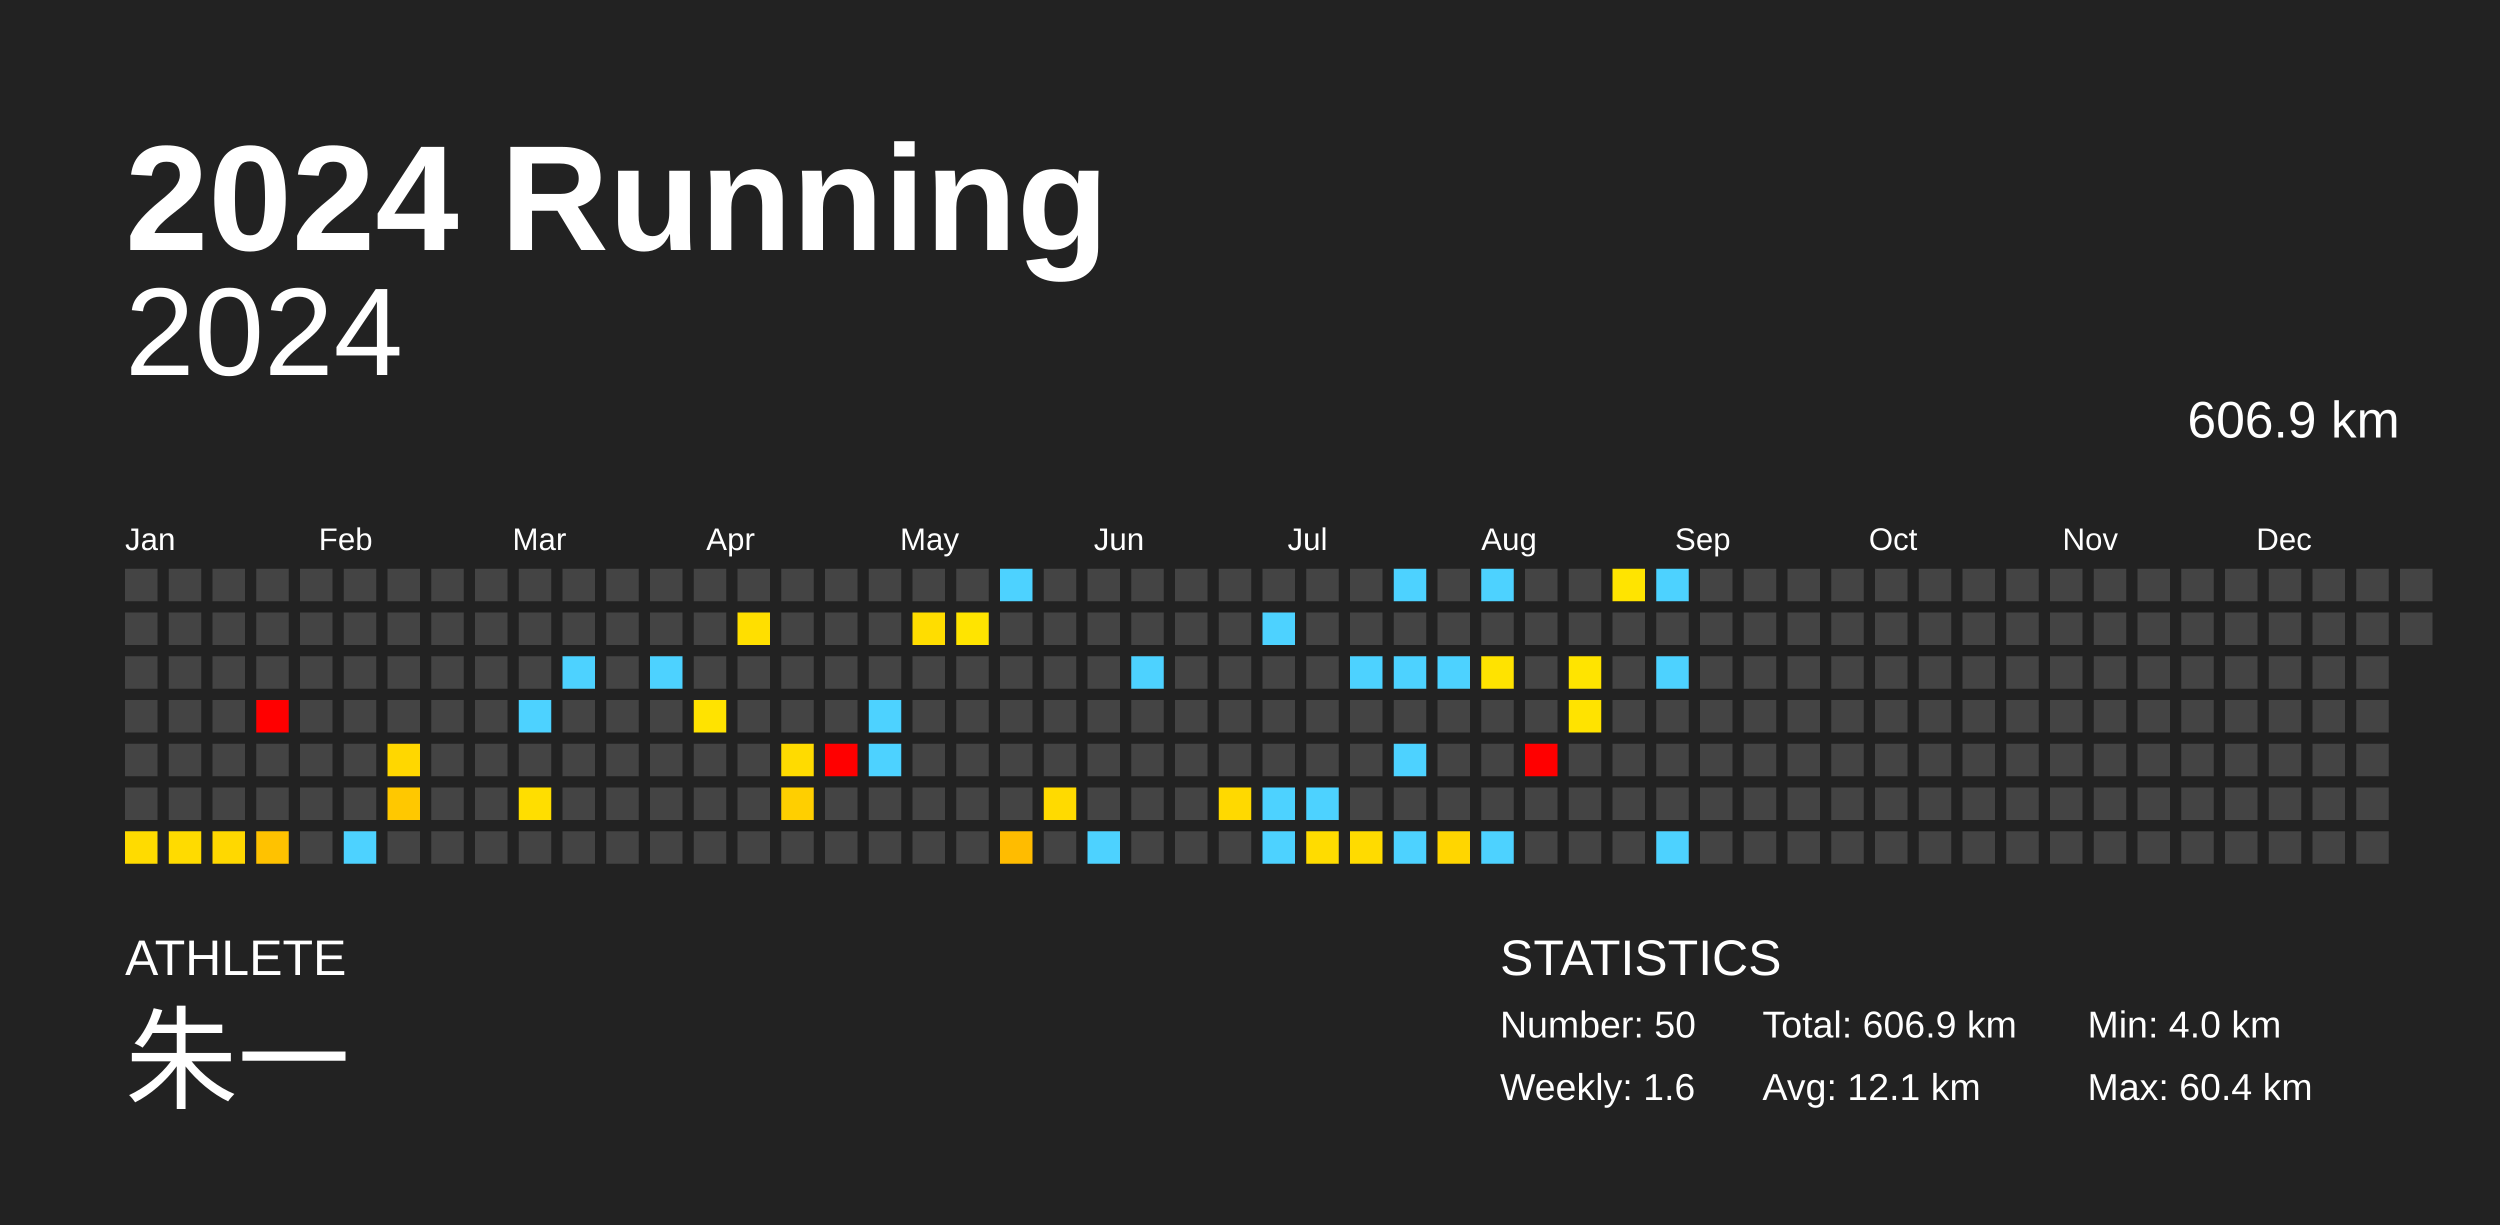
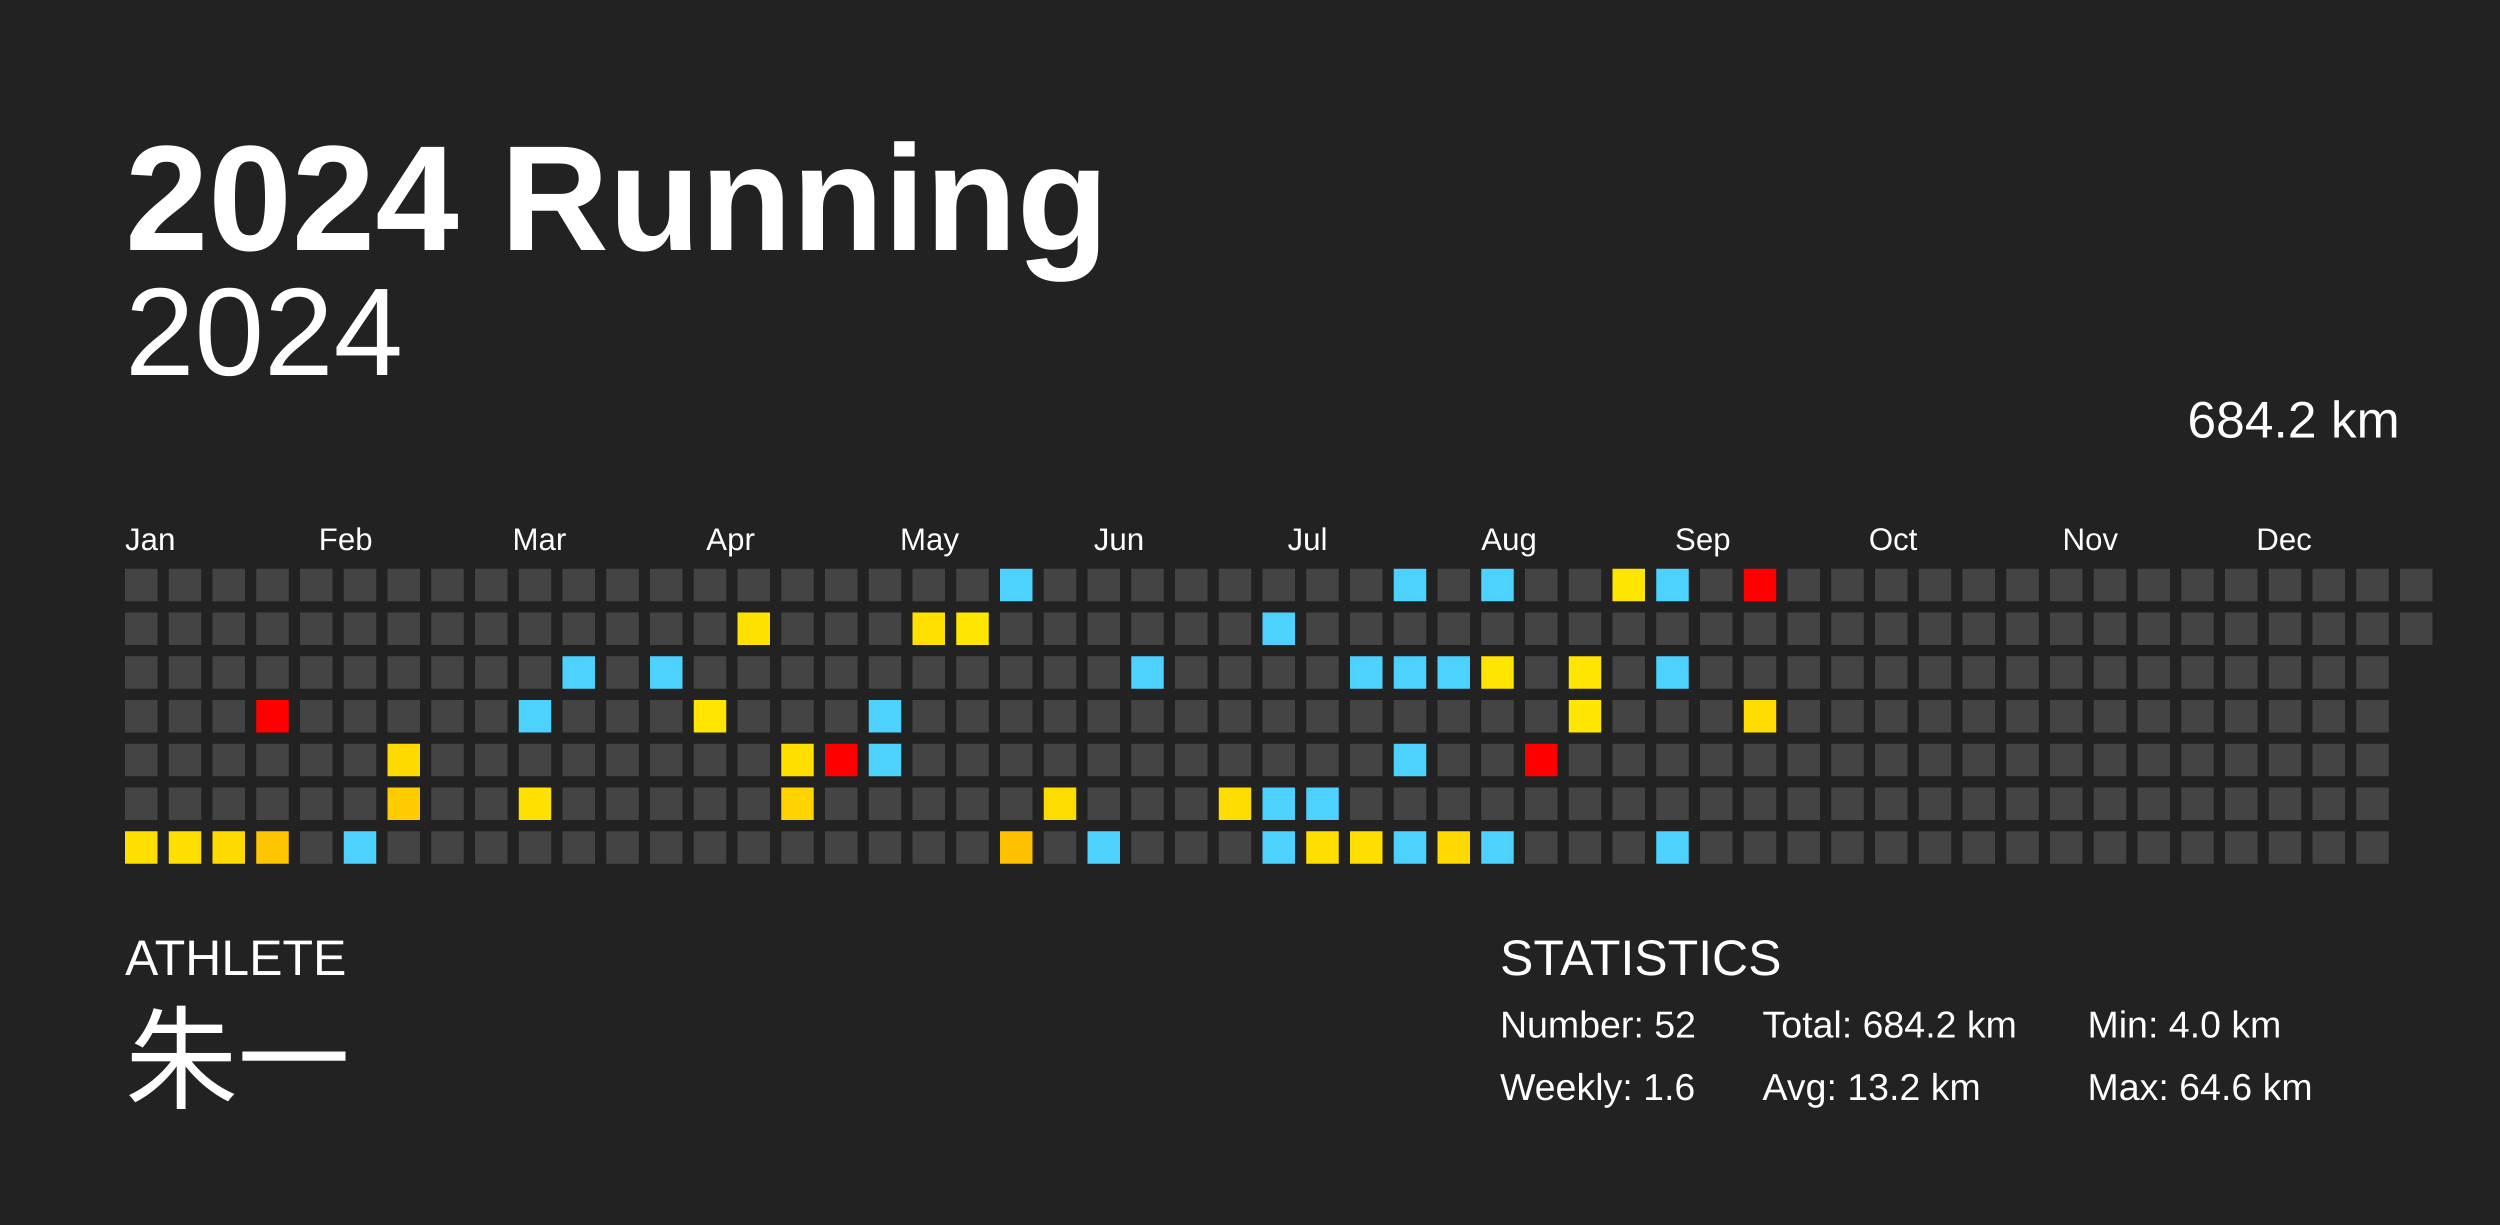
<svg xmlns="http://www.w3.org/2000/svg" baseProfile="full" height="98mm" version="1.1" viewBox="0,0,200,98" width="200mm">
  <defs />
  <rect fill="#222222" height="98" width="200" x="0" y="0" />
  <text fill="#FFFFFF" style="font-size:12px; font-family:Arial; font-weight:bold;" x="10" y="20">2024 Running</text>
  <text fill="#FFFFFF" style="font-size:4px; font-family:Arial" x="10" y="78">ATHLETE</text>
  <text fill="#FFFFFF" style="font-size:9px; font-family:Arial" x="10" y="88">朱一</text>
  <text fill="#FFFFFF" style="font-size:4px; font-family:Arial" x="120" y="78">STATISTICS</text>
-   <text fill="#FFFFFF" style="font-size:3px; font-family:Arial" x="120" y="83">Number: 50</text>
+   <text fill="#FFFFFF" style="font-size:3px; font-family:Arial" x="120" y="83">Number: 52</text>
  <text fill="#FFFFFF" style="font-size:3px; font-family:Arial" x="120" y="88">Weekly: 1.6</text>
-   <text fill="#FFFFFF" style="font-size:3px; font-family:Arial" x="141" y="83">Total: 606.9 km</text>
-   <text fill="#FFFFFF" style="font-size:3px; font-family:Arial" x="141" y="88">Avg: 12.1 km</text>
+   <text fill="#FFFFFF" style="font-size:3px; font-family:Arial" x="141" y="83">Total: 684.2 km</text>
+   <text fill="#FFFFFF" style="font-size:3px; font-family:Arial" x="141" y="88">Avg: 13.2 km</text>
  <text fill="#FFFFFF" style="font-size:3px; font-family:Arial" x="167" y="83">Min: 4.0 km</text>
-   <text fill="#FFFFFF" style="font-size:3px; font-family:Arial" x="167" y="88">Max: 60.4 km</text>
+   <text fill="#FFFFFF" style="font-size:3px; font-family:Arial" x="167" y="88">Max: 64.6 km</text>
  <text alignment-baseline="hanging" fill="#FFFFFF" style="font-size:10.0px; font-family:Arial;" x="10" y="30">2024</text>
-   <text alignment-baseline="hanging" fill="#FFFFFF" style="font-size:4.125px; font-family:Arial;" x="175" y="35">606.9 km</text>
+   <text alignment-baseline="hanging" fill="#FFFFFF" style="font-size:4.125px; font-family:Arial;" x="175" y="35">684.2 km</text>
  <text fill="#FFFFFF" style="font-size:2.5px; font-family:Arial" x="10.0" y="44">Jan</text>
  <text fill="#FFFFFF" style="font-size:2.5px; font-family:Arial" x="25.5" y="44">Feb</text>
  <text fill="#FFFFFF" style="font-size:2.5px; font-family:Arial" x="41.0" y="44">Mar</text>
  <text fill="#FFFFFF" style="font-size:2.5px; font-family:Arial" x="56.5" y="44">Apr</text>
  <text fill="#FFFFFF" style="font-size:2.5px; font-family:Arial" x="72.0" y="44">May</text>
  <text fill="#FFFFFF" style="font-size:2.5px; font-family:Arial" x="87.5" y="44">Jun</text>
  <text fill="#FFFFFF" style="font-size:2.5px; font-family:Arial" x="103.0" y="44">Jul</text>
  <text fill="#FFFFFF" style="font-size:2.5px; font-family:Arial" x="118.5" y="44">Aug</text>
  <text fill="#FFFFFF" style="font-size:2.5px; font-family:Arial" x="134.0" y="44">Sep</text>
  <text fill="#FFFFFF" style="font-size:2.5px; font-family:Arial" x="149.5" y="44">Oct</text>
  <text fill="#FFFFFF" style="font-size:2.5px; font-family:Arial" x="165.0" y="44">Nov</text>
  <text fill="#FFFFFF" style="font-size:2.5px; font-family:Arial" x="180.5" y="44">Dec</text>
  <rect fill="#444444" height="2.6" width="2.6" x="10.0" y="45.5" />
  <rect fill="#444444" height="2.6" width="2.6" x="10.0" y="49.0" />
  <rect fill="#444444" height="2.6" width="2.6" x="10.0" y="52.5" />
  <rect fill="#444444" height="2.6" width="2.6" x="10.0" y="56.0" />
  <rect fill="#444444" height="2.6" width="2.6" x="10.0" y="59.5" />
  <rect fill="#444444" height="2.6" width="2.6" x="10.0" y="63.0" />
-   <rect fill="#ffdb00" height="2.6" width="2.6" x="10.0" y="66.5" />
+   <rect fill="#ffde00" height="2.6" width="2.6" x="10.0" y="66.5" />
  <rect fill="#444444" height="2.6" width="2.6" x="13.5" y="45.5" />
  <rect fill="#444444" height="2.6" width="2.6" x="13.5" y="49.0" />
  <rect fill="#444444" height="2.6" width="2.6" x="13.5" y="52.5" />
  <rect fill="#444444" height="2.6" width="2.6" x="13.5" y="56.0" />
  <rect fill="#444444" height="2.6" width="2.6" x="13.5" y="59.5" />
  <rect fill="#444444" height="2.6" width="2.6" x="13.5" y="63.0" />
-   <rect fill="#ffdb00" height="2.6" width="2.6" x="13.5" y="66.5" />
+   <rect fill="#ffde00" height="2.6" width="2.6" x="13.5" y="66.5" />
  <rect fill="#444444" height="2.6" width="2.6" x="17.0" y="45.5" />
  <rect fill="#444444" height="2.6" width="2.6" x="17.0" y="49.0" />
  <rect fill="#444444" height="2.6" width="2.6" x="17.0" y="52.5" />
  <rect fill="#444444" height="2.6" width="2.6" x="17.0" y="56.0" />
  <rect fill="#444444" height="2.6" width="2.6" x="17.0" y="59.5" />
  <rect fill="#444444" height="2.6" width="2.6" x="17.0" y="63.0" />
-   <rect fill="#ffd800" height="2.6" width="2.6" x="17.0" y="66.5" />
+   <rect fill="#ffda00" height="2.6" width="2.6" x="17.0" y="66.5" />
  <rect fill="#444444" height="2.6" width="2.6" x="20.5" y="45.5" />
  <rect fill="#444444" height="2.6" width="2.6" x="20.5" y="49.0" />
  <rect fill="#444444" height="2.6" width="2.6" x="20.5" y="52.5" />
  <rect fill="red" height="2.6" width="2.6" x="20.5" y="56.0" />
  <rect fill="#444444" height="2.6" width="2.6" x="20.5" y="59.5" />
  <rect fill="#444444" height="2.6" width="2.6" x="20.5" y="63.0" />
-   <rect fill="#ffc200" height="2.6" width="2.6" x="20.5" y="66.5" />
+   <rect fill="#ffc600" height="2.6" width="2.6" x="20.5" y="66.5" />
  <rect fill="#444444" height="2.6" width="2.6" x="24.0" y="45.5" />
  <rect fill="#444444" height="2.6" width="2.6" x="24.0" y="49.0" />
  <rect fill="#444444" height="2.6" width="2.6" x="24.0" y="52.5" />
  <rect fill="#444444" height="2.6" width="2.6" x="24.0" y="56.0" />
  <rect fill="#444444" height="2.6" width="2.6" x="24.0" y="59.5" />
  <rect fill="#444444" height="2.6" width="2.6" x="24.0" y="63.0" />
  <rect fill="#444444" height="2.6" width="2.6" x="24.0" y="66.5" />
  <rect fill="#444444" height="2.6" width="2.6" x="27.5" y="45.5" />
  <rect fill="#444444" height="2.6" width="2.6" x="27.5" y="49.0" />
  <rect fill="#444444" height="2.6" width="2.6" x="27.5" y="52.5" />
  <rect fill="#444444" height="2.6" width="2.6" x="27.5" y="56.0" />
  <rect fill="#444444" height="2.6" width="2.6" x="27.5" y="59.5" />
  <rect fill="#444444" height="2.6" width="2.6" x="27.5" y="63.0" />
  <rect fill="#4dd2ff" height="2.6" width="2.6" x="27.5" y="66.5" />
  <rect fill="#444444" height="2.6" width="2.6" x="31.0" y="45.5" />
  <rect fill="#444444" height="2.6" width="2.6" x="31.0" y="49.0" />
  <rect fill="#444444" height="2.6" width="2.6" x="31.0" y="52.5" />
  <rect fill="#444444" height="2.6" width="2.6" x="31.0" y="56.0" />
-   <rect fill="#ffd700" height="2.6" width="2.6" x="31.0" y="59.5" />
-   <rect fill="#ffc800" height="2.6" width="2.6" x="31.0" y="63.0" />
+   <rect fill="#ffda00" height="2.6" width="2.6" x="31.0" y="59.5" />
+   <rect fill="#ffcc00" height="2.6" width="2.6" x="31.0" y="63.0" />
  <rect fill="#444444" height="2.6" width="2.6" x="31.0" y="66.5" />
  <rect fill="#444444" height="2.6" width="2.6" x="34.5" y="45.5" />
  <rect fill="#444444" height="2.6" width="2.6" x="34.5" y="49.0" />
  <rect fill="#444444" height="2.6" width="2.6" x="34.5" y="52.5" />
  <rect fill="#444444" height="2.6" width="2.6" x="34.5" y="56.0" />
  <rect fill="#444444" height="2.6" width="2.6" x="34.5" y="59.5" />
  <rect fill="#444444" height="2.6" width="2.6" x="34.5" y="63.0" />
  <rect fill="#444444" height="2.6" width="2.6" x="34.5" y="66.5" />
  <rect fill="#444444" height="2.6" width="2.6" x="38.0" y="45.5" />
  <rect fill="#444444" height="2.6" width="2.6" x="38.0" y="49.0" />
  <rect fill="#444444" height="2.6" width="2.6" x="38.0" y="52.5" />
  <rect fill="#444444" height="2.6" width="2.6" x="38.0" y="56.0" />
  <rect fill="#444444" height="2.6" width="2.6" x="38.0" y="59.5" />
  <rect fill="#444444" height="2.6" width="2.6" x="38.0" y="63.0" />
  <rect fill="#444444" height="2.6" width="2.6" x="38.0" y="66.5" />
  <rect fill="#444444" height="2.6" width="2.6" x="41.5" y="45.5" />
  <rect fill="#444444" height="2.6" width="2.6" x="41.5" y="49.0" />
  <rect fill="#444444" height="2.6" width="2.6" x="41.5" y="52.5" />
  <rect fill="#4dd2ff" height="2.6" width="2.6" x="41.5" y="56.0" />
  <rect fill="#444444" height="2.6" width="2.6" x="41.5" y="59.5" />
-   <rect fill="#ffde00" height="2.6" width="2.6" x="41.5" y="63.0" />
+   <rect fill="#ffe000" height="2.6" width="2.6" x="41.5" y="63.0" />
  <rect fill="#444444" height="2.6" width="2.6" x="41.5" y="66.5" />
  <rect fill="#444444" height="2.6" width="2.6" x="45.0" y="45.5" />
  <rect fill="#444444" height="2.6" width="2.6" x="45.0" y="49.0" />
  <rect fill="#4dd2ff" height="2.6" width="2.6" x="45.0" y="52.5" />
  <rect fill="#444444" height="2.6" width="2.6" x="45.0" y="56.0" />
  <rect fill="#444444" height="2.6" width="2.6" x="45.0" y="59.5" />
  <rect fill="#444444" height="2.6" width="2.6" x="45.0" y="63.0" />
  <rect fill="#444444" height="2.6" width="2.6" x="45.0" y="66.5" />
  <rect fill="#444444" height="2.6" width="2.6" x="48.5" y="45.5" />
  <rect fill="#444444" height="2.6" width="2.6" x="48.5" y="49.0" />
  <rect fill="#444444" height="2.6" width="2.6" x="48.5" y="52.5" />
  <rect fill="#444444" height="2.6" width="2.6" x="48.5" y="56.0" />
  <rect fill="#444444" height="2.6" width="2.6" x="48.5" y="59.5" />
  <rect fill="#444444" height="2.6" width="2.6" x="48.5" y="63.0" />
  <rect fill="#444444" height="2.6" width="2.6" x="48.5" y="66.5" />
  <rect fill="#444444" height="2.6" width="2.6" x="52.0" y="45.5" />
  <rect fill="#444444" height="2.6" width="2.6" x="52.0" y="49.0" />
  <rect fill="#4dd2ff" height="2.6" width="2.6" x="52.0" y="52.5" />
  <rect fill="#444444" height="2.6" width="2.6" x="52.0" y="56.0" />
  <rect fill="#444444" height="2.6" width="2.6" x="52.0" y="59.5" />
  <rect fill="#444444" height="2.6" width="2.6" x="52.0" y="63.0" />
  <rect fill="#444444" height="2.6" width="2.6" x="52.0" y="66.5" />
  <rect fill="#444444" height="2.6" width="2.6" x="55.5" y="45.5" />
  <rect fill="#444444" height="2.6" width="2.6" x="55.5" y="49.0" />
  <rect fill="#444444" height="2.6" width="2.6" x="55.5" y="52.5" />
-   <rect fill="#ffe300" height="2.6" width="2.6" x="55.5" y="56.0" />
+   <rect fill="#ffe500" height="2.6" width="2.6" x="55.5" y="56.0" />
  <rect fill="#444444" height="2.6" width="2.6" x="55.5" y="59.5" />
  <rect fill="#444444" height="2.6" width="2.6" x="55.5" y="63.0" />
  <rect fill="#444444" height="2.6" width="2.6" x="55.5" y="66.5" />
  <rect fill="#444444" height="2.6" width="2.6" x="59.0" y="45.5" />
-   <rect fill="#ffdf00" height="2.6" width="2.6" x="59.0" y="49.0" />
+   <rect fill="#ffe100" height="2.6" width="2.6" x="59.0" y="49.0" />
  <rect fill="#444444" height="2.6" width="2.6" x="59.0" y="52.5" />
  <rect fill="#444444" height="2.6" width="2.6" x="59.0" y="56.0" />
  <rect fill="#444444" height="2.6" width="2.6" x="59.0" y="59.5" />
  <rect fill="#444444" height="2.6" width="2.6" x="59.0" y="63.0" />
  <rect fill="#444444" height="2.6" width="2.6" x="59.0" y="66.5" />
  <rect fill="#444444" height="2.6" width="2.6" x="62.5" y="45.5" />
  <rect fill="#444444" height="2.6" width="2.6" x="62.5" y="49.0" />
  <rect fill="#444444" height="2.6" width="2.6" x="62.5" y="52.5" />
  <rect fill="#444444" height="2.6" width="2.6" x="62.5" y="56.0" />
-   <rect fill="#ffdb00" height="2.6" width="2.6" x="62.5" y="59.5" />
-   <rect fill="#ffcf00" height="2.6" width="2.6" x="62.5" y="63.0" />
+   <rect fill="#ffde00" height="2.6" width="2.6" x="62.5" y="59.5" />
+   <rect fill="#ffd200" height="2.6" width="2.6" x="62.5" y="63.0" />
  <rect fill="#444444" height="2.6" width="2.6" x="62.5" y="66.5" />
  <rect fill="#444444" height="2.6" width="2.6" x="66.0" y="45.5" />
  <rect fill="#444444" height="2.6" width="2.6" x="66.0" y="49.0" />
  <rect fill="#444444" height="2.6" width="2.6" x="66.0" y="52.5" />
  <rect fill="#444444" height="2.6" width="2.6" x="66.0" y="56.0" />
  <rect fill="red" height="2.6" width="2.6" x="66.0" y="59.5" />
  <rect fill="#444444" height="2.6" width="2.6" x="66.0" y="63.0" />
  <rect fill="#444444" height="2.6" width="2.6" x="66.0" y="66.5" />
  <rect fill="#444444" height="2.6" width="2.6" x="69.5" y="45.5" />
  <rect fill="#444444" height="2.6" width="2.6" x="69.5" y="49.0" />
  <rect fill="#444444" height="2.6" width="2.6" x="69.5" y="52.5" />
  <rect fill="#4dd2ff" height="2.6" width="2.6" x="69.5" y="56.0" />
  <rect fill="#4dd2ff" height="2.6" width="2.6" x="69.5" y="59.5" />
  <rect fill="#444444" height="2.6" width="2.6" x="69.5" y="63.0" />
  <rect fill="#444444" height="2.6" width="2.6" x="69.5" y="66.5" />
  <rect fill="#444444" height="2.6" width="2.6" x="73.0" y="45.5" />
-   <rect fill="#ffdd00" height="2.6" width="2.6" x="73.0" y="49.0" />
+   <rect fill="#ffe000" height="2.6" width="2.6" x="73.0" y="49.0" />
  <rect fill="#444444" height="2.6" width="2.6" x="73.0" y="52.5" />
  <rect fill="#444444" height="2.6" width="2.6" x="73.0" y="56.0" />
  <rect fill="#444444" height="2.6" width="2.6" x="73.0" y="59.5" />
  <rect fill="#444444" height="2.6" width="2.6" x="73.0" y="63.0" />
  <rect fill="#444444" height="2.6" width="2.6" x="73.0" y="66.5" />
  <rect fill="#444444" height="2.6" width="2.6" x="76.5" y="45.5" />
-   <rect fill="#ffe400" height="2.6" width="2.6" x="76.5" y="49.0" />
+   <rect fill="#ffe600" height="2.6" width="2.6" x="76.5" y="49.0" />
  <rect fill="#444444" height="2.6" width="2.6" x="76.5" y="52.5" />
  <rect fill="#444444" height="2.6" width="2.6" x="76.5" y="56.0" />
  <rect fill="#444444" height="2.6" width="2.6" x="76.5" y="59.5" />
  <rect fill="#444444" height="2.6" width="2.6" x="76.5" y="63.0" />
  <rect fill="#444444" height="2.6" width="2.6" x="76.5" y="66.5" />
  <rect fill="#4dd2ff" height="2.6" width="2.6" x="80.0" y="45.5" />
  <rect fill="#444444" height="2.6" width="2.6" x="80.0" y="49.0" />
  <rect fill="#444444" height="2.6" width="2.6" x="80.0" y="52.5" />
  <rect fill="#444444" height="2.6" width="2.6" x="80.0" y="56.0" />
  <rect fill="#444444" height="2.6" width="2.6" x="80.0" y="59.5" />
  <rect fill="#444444" height="2.6" width="2.6" x="80.0" y="63.0" />
-   <rect fill="#ffbc00" height="2.6" width="2.6" x="80.0" y="66.5" />
+   <rect fill="#ffc000" height="2.6" width="2.6" x="80.0" y="66.5" />
  <rect fill="#444444" height="2.6" width="2.6" x="83.5" y="45.5" />
  <rect fill="#444444" height="2.6" width="2.6" x="83.5" y="49.0" />
  <rect fill="#444444" height="2.6" width="2.6" x="83.5" y="52.5" />
  <rect fill="#444444" height="2.6" width="2.6" x="83.5" y="56.0" />
  <rect fill="#444444" height="2.6" width="2.6" x="83.5" y="59.5" />
-   <rect fill="#ffda00" height="2.6" width="2.6" x="83.5" y="63.0" />
+   <rect fill="#ffdc00" height="2.6" width="2.6" x="83.5" y="63.0" />
  <rect fill="#444444" height="2.6" width="2.6" x="83.5" y="66.5" />
  <rect fill="#444444" height="2.6" width="2.6" x="87.0" y="45.5" />
  <rect fill="#444444" height="2.6" width="2.6" x="87.0" y="49.0" />
  <rect fill="#444444" height="2.6" width="2.6" x="87.0" y="52.5" />
  <rect fill="#444444" height="2.6" width="2.6" x="87.0" y="56.0" />
  <rect fill="#444444" height="2.6" width="2.6" x="87.0" y="59.5" />
  <rect fill="#444444" height="2.6" width="2.6" x="87.0" y="63.0" />
  <rect fill="#4dd2ff" height="2.6" width="2.6" x="87.0" y="66.5" />
  <rect fill="#444444" height="2.6" width="2.6" x="90.5" y="45.5" />
  <rect fill="#444444" height="2.6" width="2.6" x="90.5" y="49.0" />
  <rect fill="#4dd2ff" height="2.6" width="2.6" x="90.5" y="52.5" />
  <rect fill="#444444" height="2.6" width="2.6" x="90.5" y="56.0" />
  <rect fill="#444444" height="2.6" width="2.6" x="90.5" y="59.5" />
  <rect fill="#444444" height="2.6" width="2.6" x="90.5" y="63.0" />
  <rect fill="#444444" height="2.6" width="2.6" x="90.5" y="66.5" />
  <rect fill="#444444" height="2.6" width="2.6" x="94.0" y="45.5" />
  <rect fill="#444444" height="2.6" width="2.6" x="94.0" y="49.0" />
  <rect fill="#444444" height="2.6" width="2.6" x="94.0" y="52.5" />
  <rect fill="#444444" height="2.6" width="2.6" x="94.0" y="56.0" />
  <rect fill="#444444" height="2.6" width="2.6" x="94.0" y="59.5" />
  <rect fill="#444444" height="2.6" width="2.6" x="94.0" y="63.0" />
  <rect fill="#444444" height="2.6" width="2.6" x="94.0" y="66.5" />
  <rect fill="#444444" height="2.6" width="2.6" x="97.5" y="45.5" />
  <rect fill="#444444" height="2.6" width="2.6" x="97.5" y="49.0" />
  <rect fill="#444444" height="2.6" width="2.6" x="97.5" y="52.5" />
  <rect fill="#444444" height="2.6" width="2.6" x="97.5" y="56.0" />
  <rect fill="#444444" height="2.6" width="2.6" x="97.5" y="59.5" />
-   <rect fill="#ffd900" height="2.6" width="2.6" x="97.5" y="63.0" />
+   <rect fill="#ffdc00" height="2.6" width="2.6" x="97.5" y="63.0" />
  <rect fill="#444444" height="2.6" width="2.6" x="97.5" y="66.5" />
  <rect fill="#444444" height="2.6" width="2.6" x="101.0" y="45.5" />
  <rect fill="#4dd2ff" height="2.6" width="2.6" x="101.0" y="49.0" />
  <rect fill="#444444" height="2.6" width="2.6" x="101.0" y="52.5" />
  <rect fill="#444444" height="2.6" width="2.6" x="101.0" y="56.0" />
  <rect fill="#444444" height="2.6" width="2.6" x="101.0" y="59.5" />
  <rect fill="#4dd2ff" height="2.6" width="2.6" x="101.0" y="63.0" />
  <rect fill="#4dd2ff" height="2.6" width="2.6" x="101.0" y="66.5" />
  <rect fill="#444444" height="2.6" width="2.6" x="104.5" y="45.5" />
  <rect fill="#444444" height="2.6" width="2.6" x="104.5" y="49.0" />
  <rect fill="#444444" height="2.6" width="2.6" x="104.5" y="52.5" />
  <rect fill="#444444" height="2.6" width="2.6" x="104.5" y="56.0" />
  <rect fill="#444444" height="2.6" width="2.6" x="104.5" y="59.5" />
  <rect fill="#4dd2ff" height="2.6" width="2.6" x="104.5" y="63.0" />
-   <rect fill="#ffdc00" height="2.6" width="2.6" x="104.5" y="66.5" />
+   <rect fill="#ffdf00" height="2.6" width="2.6" x="104.5" y="66.5" />
  <rect fill="#444444" height="2.6" width="2.6" x="108.0" y="45.5" />
  <rect fill="#444444" height="2.6" width="2.6" x="108.0" y="49.0" />
  <rect fill="#4dd2ff" height="2.6" width="2.6" x="108.0" y="52.5" />
  <rect fill="#444444" height="2.6" width="2.6" x="108.0" y="56.0" />
  <rect fill="#444444" height="2.6" width="2.6" x="108.0" y="59.5" />
  <rect fill="#444444" height="2.6" width="2.6" x="108.0" y="63.0" />
-   <rect fill="#ffdb00" height="2.6" width="2.6" x="108.0" y="66.5" />
+   <rect fill="#ffde00" height="2.6" width="2.6" x="108.0" y="66.5" />
  <rect fill="#4dd2ff" height="2.6" width="2.6" x="111.5" y="45.5" />
  <rect fill="#444444" height="2.6" width="2.6" x="111.5" y="49.0" />
  <rect fill="#4dd2ff" height="2.6" width="2.6" x="111.5" y="52.5" />
  <rect fill="#444444" height="2.6" width="2.6" x="111.5" y="56.0" />
  <rect fill="#4dd2ff" height="2.6" width="2.6" x="111.5" y="59.5" />
  <rect fill="#444444" height="2.6" width="2.6" x="111.5" y="63.0" />
  <rect fill="#4dd2ff" height="2.6" width="2.6" x="111.5" y="66.5" />
  <rect fill="#444444" height="2.6" width="2.6" x="115.0" y="45.5" />
  <rect fill="#444444" height="2.6" width="2.6" x="115.0" y="49.0" />
  <rect fill="#4dd2ff" height="2.6" width="2.6" x="115.0" y="52.5" />
  <rect fill="#444444" height="2.6" width="2.6" x="115.0" y="56.0" />
  <rect fill="#444444" height="2.6" width="2.6" x="115.0" y="59.5" />
  <rect fill="#444444" height="2.6" width="2.6" x="115.0" y="63.0" />
-   <rect fill="#ffd600" height="2.6" width="2.6" x="115.0" y="66.5" />
+   <rect fill="#ffd900" height="2.6" width="2.6" x="115.0" y="66.5" />
  <rect fill="#4dd2ff" height="2.6" width="2.6" x="118.5" y="45.5" />
  <rect fill="#444444" height="2.6" width="2.6" x="118.5" y="49.0" />
-   <rect fill="#ffe300" height="2.6" width="2.6" x="118.5" y="52.5" />
+   <rect fill="#ffe500" height="2.6" width="2.6" x="118.5" y="52.5" />
  <rect fill="#444444" height="2.6" width="2.6" x="118.5" y="56.0" />
  <rect fill="#444444" height="2.6" width="2.6" x="118.5" y="59.5" />
  <rect fill="#444444" height="2.6" width="2.6" x="118.5" y="63.0" />
  <rect fill="#4dd2ff" height="2.6" width="2.6" x="118.5" y="66.5" />
  <rect fill="#444444" height="2.6" width="2.6" x="122.0" y="45.5" />
  <rect fill="#444444" height="2.6" width="2.6" x="122.0" y="49.0" />
  <rect fill="#444444" height="2.6" width="2.6" x="122.0" y="52.5" />
  <rect fill="#444444" height="2.6" width="2.6" x="122.0" y="56.0" />
  <rect fill="red" height="2.6" width="2.6" x="122.0" y="59.5" />
  <rect fill="#444444" height="2.6" width="2.6" x="122.0" y="63.0" />
  <rect fill="#444444" height="2.6" width="2.6" x="122.0" y="66.5" />
  <rect fill="#444444" height="2.6" width="2.6" x="125.5" y="45.5" />
  <rect fill="#444444" height="2.6" width="2.6" x="125.5" y="49.0" />
-   <rect fill="#ffe400" height="2.6" width="2.6" x="125.5" y="52.5" />
-   <rect fill="#ffe300" height="2.6" width="2.6" x="125.5" y="56.0" />
+   <rect fill="#ffe500" height="2.6" width="2.6" x="125.5" y="52.5" />
+   <rect fill="#ffe500" height="2.6" width="2.6" x="125.5" y="56.0" />
  <rect fill="#444444" height="2.6" width="2.6" x="125.5" y="59.5" />
  <rect fill="#444444" height="2.6" width="2.6" x="125.5" y="63.0" />
  <rect fill="#444444" height="2.6" width="2.6" x="125.5" y="66.5" />
-   <rect fill="#ffe400" height="2.6" width="2.6" x="129.0" y="45.5" />
+   <rect fill="#ffe600" height="2.6" width="2.6" x="129.0" y="45.5" />
  <rect fill="#444444" height="2.6" width="2.6" x="129.0" y="49.0" />
  <rect fill="#444444" height="2.6" width="2.6" x="129.0" y="52.5" />
  <rect fill="#444444" height="2.6" width="2.6" x="129.0" y="56.0" />
  <rect fill="#444444" height="2.6" width="2.6" x="129.0" y="59.5" />
  <rect fill="#444444" height="2.6" width="2.6" x="129.0" y="63.0" />
  <rect fill="#444444" height="2.6" width="2.6" x="129.0" y="66.5" />
  <rect fill="#4dd2ff" height="2.6" width="2.6" x="132.5" y="45.5" />
  <rect fill="#444444" height="2.6" width="2.6" x="132.5" y="49.0" />
  <rect fill="#4dd2ff" height="2.6" width="2.6" x="132.5" y="52.5" />
  <rect fill="#444444" height="2.6" width="2.6" x="132.5" y="56.0" />
  <rect fill="#444444" height="2.6" width="2.6" x="132.5" y="59.5" />
  <rect fill="#444444" height="2.6" width="2.6" x="132.5" y="63.0" />
  <rect fill="#4dd2ff" height="2.6" width="2.6" x="132.5" y="66.5" />
  <rect fill="#444444" height="2.6" width="2.6" x="136.0" y="45.5" />
  <rect fill="#444444" height="2.6" width="2.6" x="136.0" y="49.0" />
  <rect fill="#444444" height="2.6" width="2.6" x="136.0" y="52.5" />
  <rect fill="#444444" height="2.6" width="2.6" x="136.0" y="56.0" />
  <rect fill="#444444" height="2.6" width="2.6" x="136.0" y="59.5" />
  <rect fill="#444444" height="2.6" width="2.6" x="136.0" y="63.0" />
  <rect fill="#444444" height="2.6" width="2.6" x="136.0" y="66.5" />
-   <rect fill="#444444" height="2.6" width="2.6" x="139.5" y="45.5" />
+   <rect fill="red" height="2.6" width="2.6" x="139.5" y="45.5" />
  <rect fill="#444444" height="2.6" width="2.6" x="139.5" y="49.0" />
  <rect fill="#444444" height="2.6" width="2.6" x="139.5" y="52.5" />
-   <rect fill="#444444" height="2.6" width="2.6" x="139.5" y="56.0" />
+   <rect fill="#ffdb00" height="2.6" width="2.6" x="139.5" y="56.0" />
  <rect fill="#444444" height="2.6" width="2.6" x="139.5" y="59.5" />
  <rect fill="#444444" height="2.6" width="2.6" x="139.5" y="63.0" />
  <rect fill="#444444" height="2.6" width="2.6" x="139.5" y="66.5" />
  <rect fill="#444444" height="2.6" width="2.6" x="143.0" y="45.5" />
  <rect fill="#444444" height="2.6" width="2.6" x="143.0" y="49.0" />
  <rect fill="#444444" height="2.6" width="2.6" x="143.0" y="52.5" />
  <rect fill="#444444" height="2.6" width="2.6" x="143.0" y="56.0" />
  <rect fill="#444444" height="2.6" width="2.6" x="143.0" y="59.5" />
  <rect fill="#444444" height="2.6" width="2.6" x="143.0" y="63.0" />
  <rect fill="#444444" height="2.6" width="2.6" x="143.0" y="66.5" />
  <rect fill="#444444" height="2.6" width="2.6" x="146.5" y="45.5" />
  <rect fill="#444444" height="2.6" width="2.6" x="146.5" y="49.0" />
  <rect fill="#444444" height="2.6" width="2.6" x="146.5" y="52.5" />
  <rect fill="#444444" height="2.6" width="2.6" x="146.5" y="56.0" />
  <rect fill="#444444" height="2.6" width="2.6" x="146.5" y="59.5" />
  <rect fill="#444444" height="2.6" width="2.6" x="146.5" y="63.0" />
  <rect fill="#444444" height="2.6" width="2.6" x="146.5" y="66.5" />
  <rect fill="#444444" height="2.6" width="2.6" x="150.0" y="45.5" />
  <rect fill="#444444" height="2.6" width="2.6" x="150.0" y="49.0" />
  <rect fill="#444444" height="2.6" width="2.6" x="150.0" y="52.5" />
  <rect fill="#444444" height="2.6" width="2.6" x="150.0" y="56.0" />
  <rect fill="#444444" height="2.6" width="2.6" x="150.0" y="59.5" />
  <rect fill="#444444" height="2.6" width="2.6" x="150.0" y="63.0" />
  <rect fill="#444444" height="2.6" width="2.6" x="150.0" y="66.5" />
  <rect fill="#444444" height="2.6" width="2.6" x="153.5" y="45.5" />
  <rect fill="#444444" height="2.6" width="2.6" x="153.5" y="49.0" />
  <rect fill="#444444" height="2.6" width="2.6" x="153.5" y="52.5" />
  <rect fill="#444444" height="2.6" width="2.6" x="153.5" y="56.0" />
  <rect fill="#444444" height="2.6" width="2.6" x="153.5" y="59.5" />
  <rect fill="#444444" height="2.6" width="2.6" x="153.5" y="63.0" />
  <rect fill="#444444" height="2.6" width="2.6" x="153.5" y="66.5" />
  <rect fill="#444444" height="2.6" width="2.6" x="157.0" y="45.5" />
  <rect fill="#444444" height="2.6" width="2.6" x="157.0" y="49.0" />
  <rect fill="#444444" height="2.6" width="2.6" x="157.0" y="52.5" />
  <rect fill="#444444" height="2.6" width="2.6" x="157.0" y="56.0" />
  <rect fill="#444444" height="2.6" width="2.6" x="157.0" y="59.5" />
  <rect fill="#444444" height="2.6" width="2.6" x="157.0" y="63.0" />
  <rect fill="#444444" height="2.6" width="2.6" x="157.0" y="66.5" />
  <rect fill="#444444" height="2.6" width="2.6" x="160.5" y="45.5" />
  <rect fill="#444444" height="2.6" width="2.6" x="160.5" y="49.0" />
  <rect fill="#444444" height="2.6" width="2.6" x="160.5" y="52.5" />
  <rect fill="#444444" height="2.6" width="2.6" x="160.5" y="56.0" />
  <rect fill="#444444" height="2.6" width="2.6" x="160.5" y="59.5" />
  <rect fill="#444444" height="2.6" width="2.6" x="160.5" y="63.0" />
  <rect fill="#444444" height="2.6" width="2.6" x="160.5" y="66.5" />
  <rect fill="#444444" height="2.6" width="2.6" x="164.0" y="45.5" />
  <rect fill="#444444" height="2.6" width="2.6" x="164.0" y="49.0" />
  <rect fill="#444444" height="2.6" width="2.6" x="164.0" y="52.5" />
  <rect fill="#444444" height="2.6" width="2.6" x="164.0" y="56.0" />
  <rect fill="#444444" height="2.6" width="2.6" x="164.0" y="59.5" />
  <rect fill="#444444" height="2.6" width="2.6" x="164.0" y="63.0" />
  <rect fill="#444444" height="2.6" width="2.6" x="164.0" y="66.5" />
  <rect fill="#444444" height="2.6" width="2.6" x="167.5" y="45.5" />
  <rect fill="#444444" height="2.6" width="2.6" x="167.5" y="49.0" />
  <rect fill="#444444" height="2.6" width="2.6" x="167.5" y="52.5" />
  <rect fill="#444444" height="2.6" width="2.6" x="167.5" y="56.0" />
  <rect fill="#444444" height="2.6" width="2.6" x="167.5" y="59.5" />
  <rect fill="#444444" height="2.6" width="2.6" x="167.5" y="63.0" />
  <rect fill="#444444" height="2.6" width="2.6" x="167.5" y="66.5" />
  <rect fill="#444444" height="2.6" width="2.6" x="171.0" y="45.5" />
  <rect fill="#444444" height="2.6" width="2.6" x="171.0" y="49.0" />
  <rect fill="#444444" height="2.6" width="2.6" x="171.0" y="52.5" />
  <rect fill="#444444" height="2.6" width="2.6" x="171.0" y="56.0" />
  <rect fill="#444444" height="2.6" width="2.6" x="171.0" y="59.5" />
  <rect fill="#444444" height="2.6" width="2.6" x="171.0" y="63.0" />
  <rect fill="#444444" height="2.6" width="2.6" x="171.0" y="66.5" />
  <rect fill="#444444" height="2.6" width="2.6" x="174.5" y="45.5" />
  <rect fill="#444444" height="2.6" width="2.6" x="174.5" y="49.0" />
  <rect fill="#444444" height="2.6" width="2.6" x="174.5" y="52.5" />
  <rect fill="#444444" height="2.6" width="2.6" x="174.5" y="56.0" />
  <rect fill="#444444" height="2.6" width="2.6" x="174.5" y="59.5" />
  <rect fill="#444444" height="2.6" width="2.6" x="174.5" y="63.0" />
  <rect fill="#444444" height="2.6" width="2.6" x="174.5" y="66.5" />
  <rect fill="#444444" height="2.6" width="2.6" x="178.0" y="45.5" />
  <rect fill="#444444" height="2.6" width="2.6" x="178.0" y="49.0" />
  <rect fill="#444444" height="2.6" width="2.6" x="178.0" y="52.5" />
  <rect fill="#444444" height="2.6" width="2.6" x="178.0" y="56.0" />
  <rect fill="#444444" height="2.6" width="2.6" x="178.0" y="59.5" />
  <rect fill="#444444" height="2.6" width="2.6" x="178.0" y="63.0" />
  <rect fill="#444444" height="2.6" width="2.6" x="178.0" y="66.5" />
  <rect fill="#444444" height="2.6" width="2.6" x="181.5" y="45.5" />
  <rect fill="#444444" height="2.6" width="2.6" x="181.5" y="49.0" />
  <rect fill="#444444" height="2.6" width="2.6" x="181.5" y="52.5" />
  <rect fill="#444444" height="2.6" width="2.6" x="181.5" y="56.0" />
  <rect fill="#444444" height="2.6" width="2.6" x="181.5" y="59.5" />
  <rect fill="#444444" height="2.6" width="2.6" x="181.5" y="63.0" />
  <rect fill="#444444" height="2.6" width="2.6" x="181.5" y="66.5" />
  <rect fill="#444444" height="2.6" width="2.6" x="185.0" y="45.5" />
  <rect fill="#444444" height="2.6" width="2.6" x="185.0" y="49.0" />
  <rect fill="#444444" height="2.6" width="2.6" x="185.0" y="52.5" />
  <rect fill="#444444" height="2.6" width="2.6" x="185.0" y="56.0" />
  <rect fill="#444444" height="2.6" width="2.6" x="185.0" y="59.5" />
  <rect fill="#444444" height="2.6" width="2.6" x="185.0" y="63.0" />
  <rect fill="#444444" height="2.6" width="2.6" x="185.0" y="66.5" />
  <rect fill="#444444" height="2.6" width="2.6" x="188.5" y="45.5" />
  <rect fill="#444444" height="2.6" width="2.6" x="188.5" y="49.0" />
  <rect fill="#444444" height="2.6" width="2.6" x="188.5" y="52.5" />
  <rect fill="#444444" height="2.6" width="2.6" x="188.5" y="56.0" />
  <rect fill="#444444" height="2.6" width="2.6" x="188.5" y="59.5" />
  <rect fill="#444444" height="2.6" width="2.6" x="188.5" y="63.0" />
  <rect fill="#444444" height="2.6" width="2.6" x="188.5" y="66.5" />
  <rect fill="#444444" height="2.6" width="2.6" x="192.0" y="45.5" />
  <rect fill="#444444" height="2.6" width="2.6" x="192.0" y="49.0" />
</svg>
